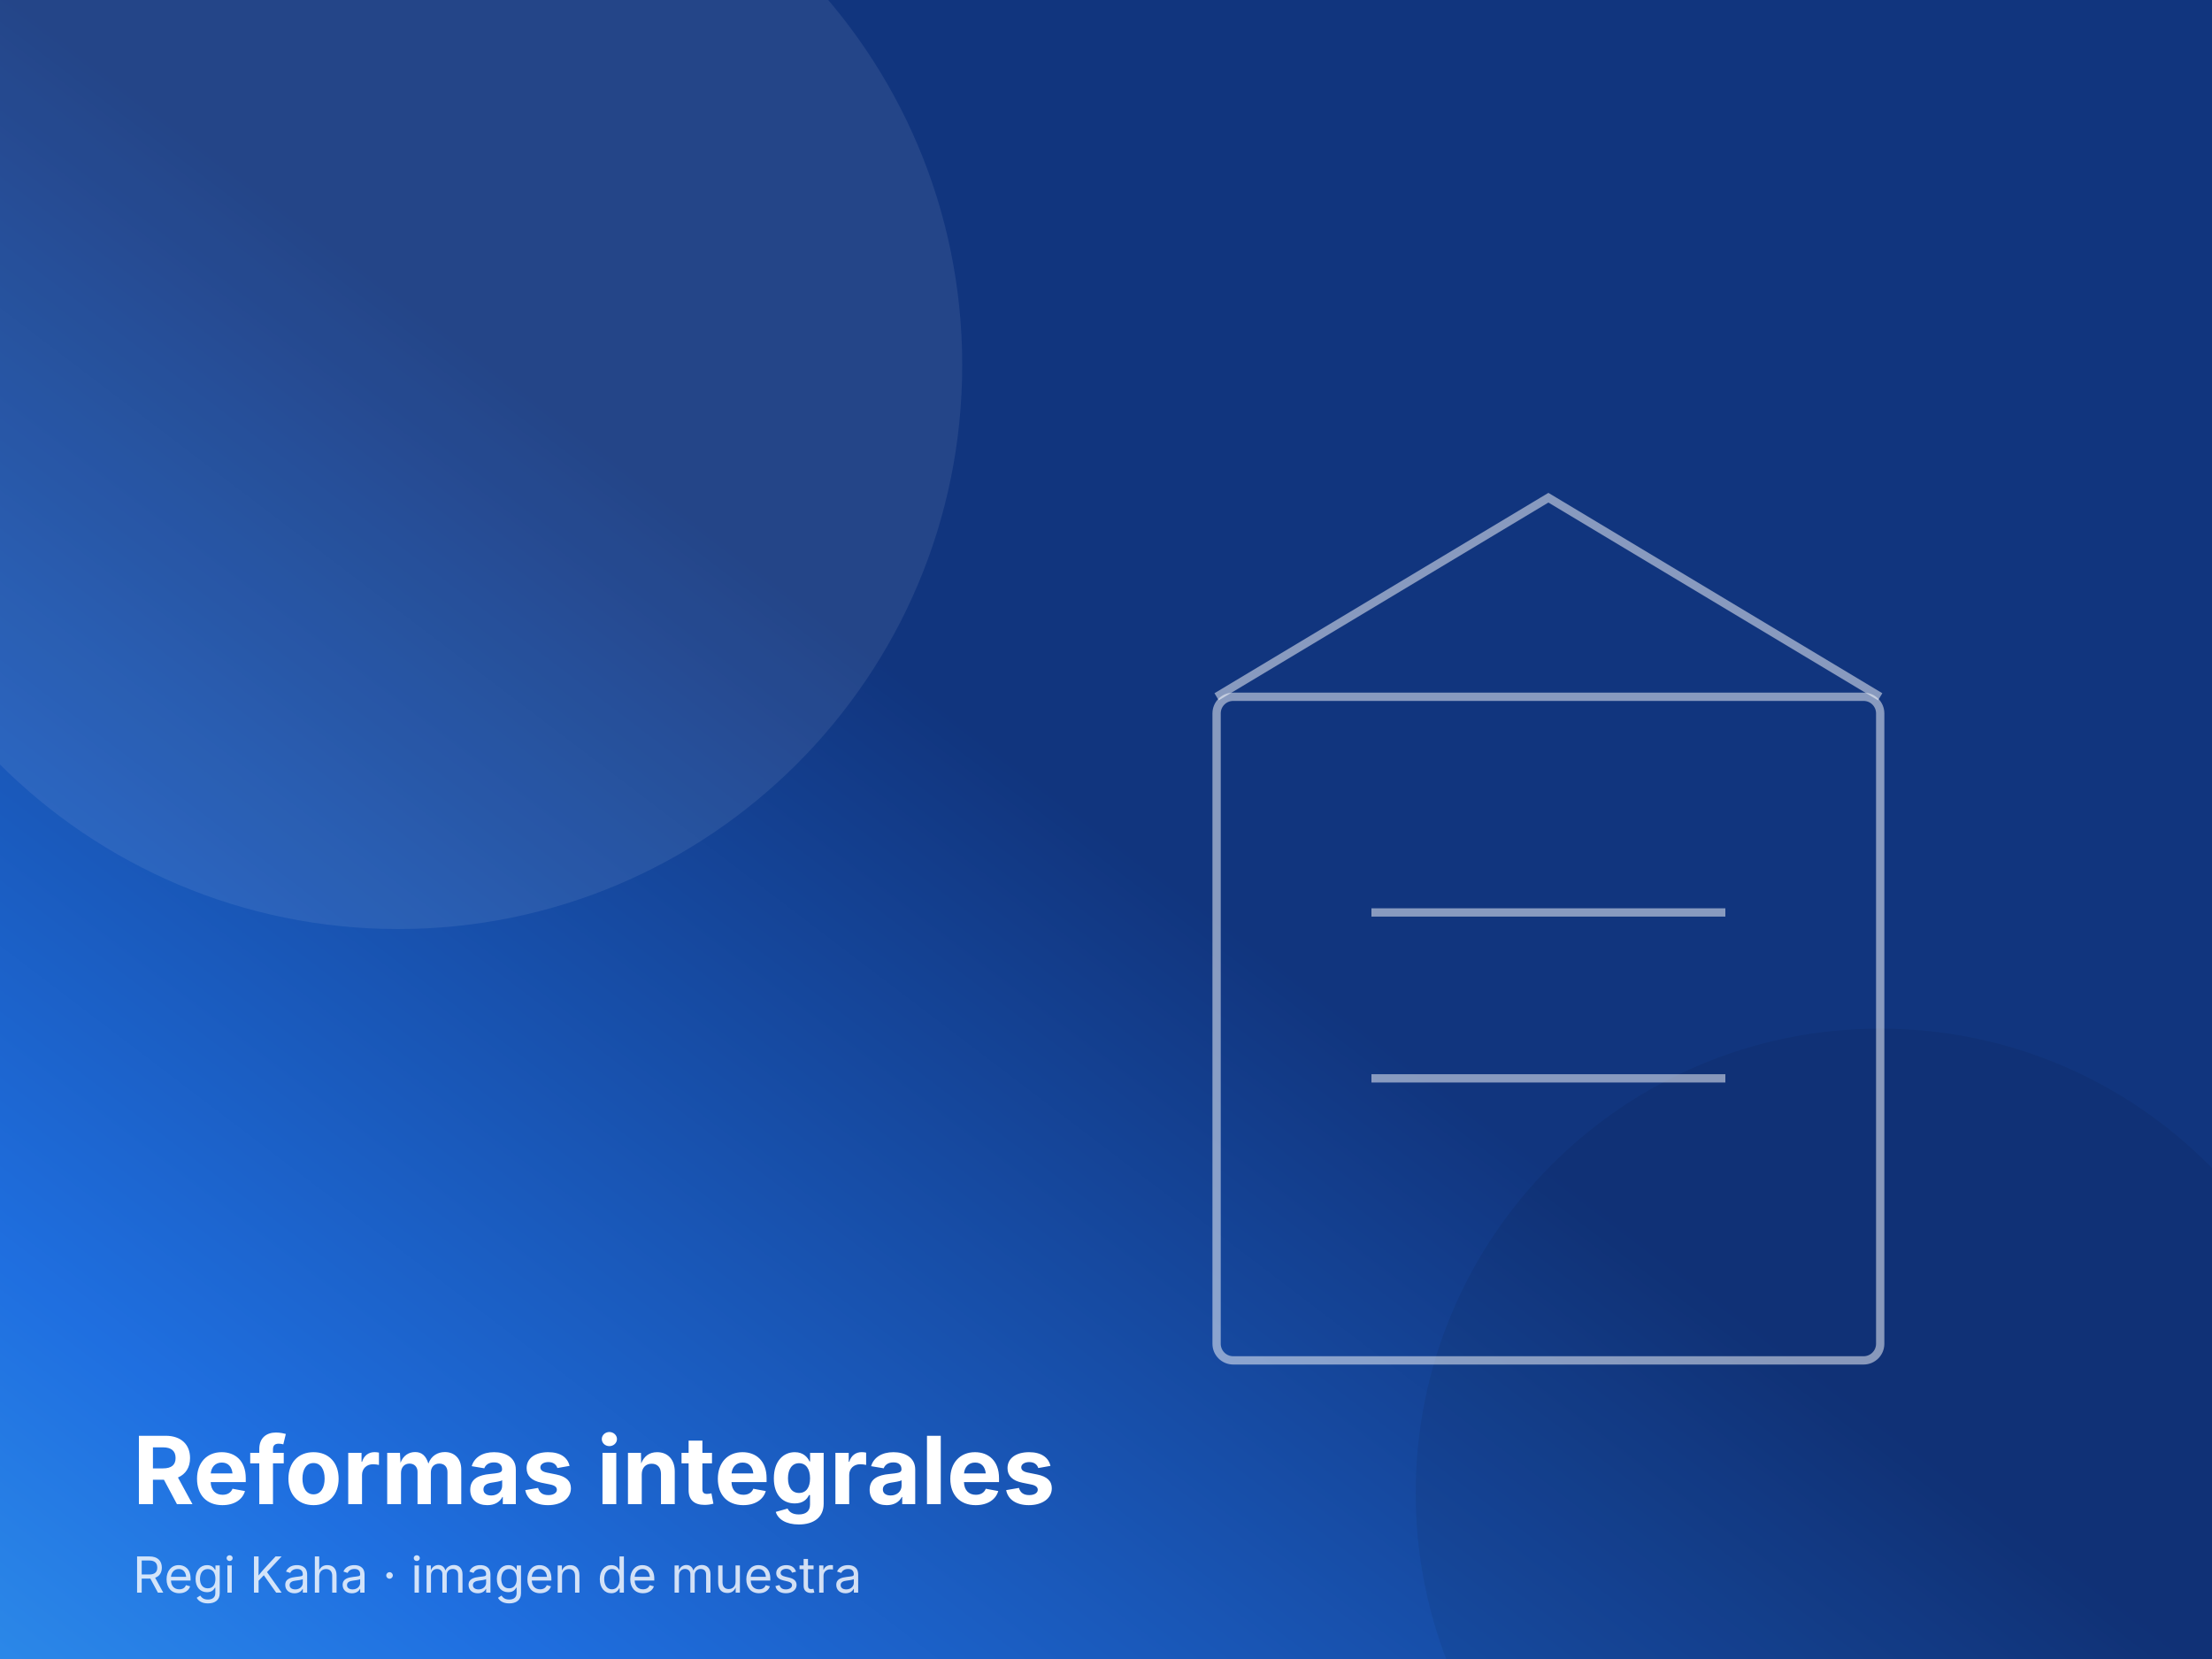
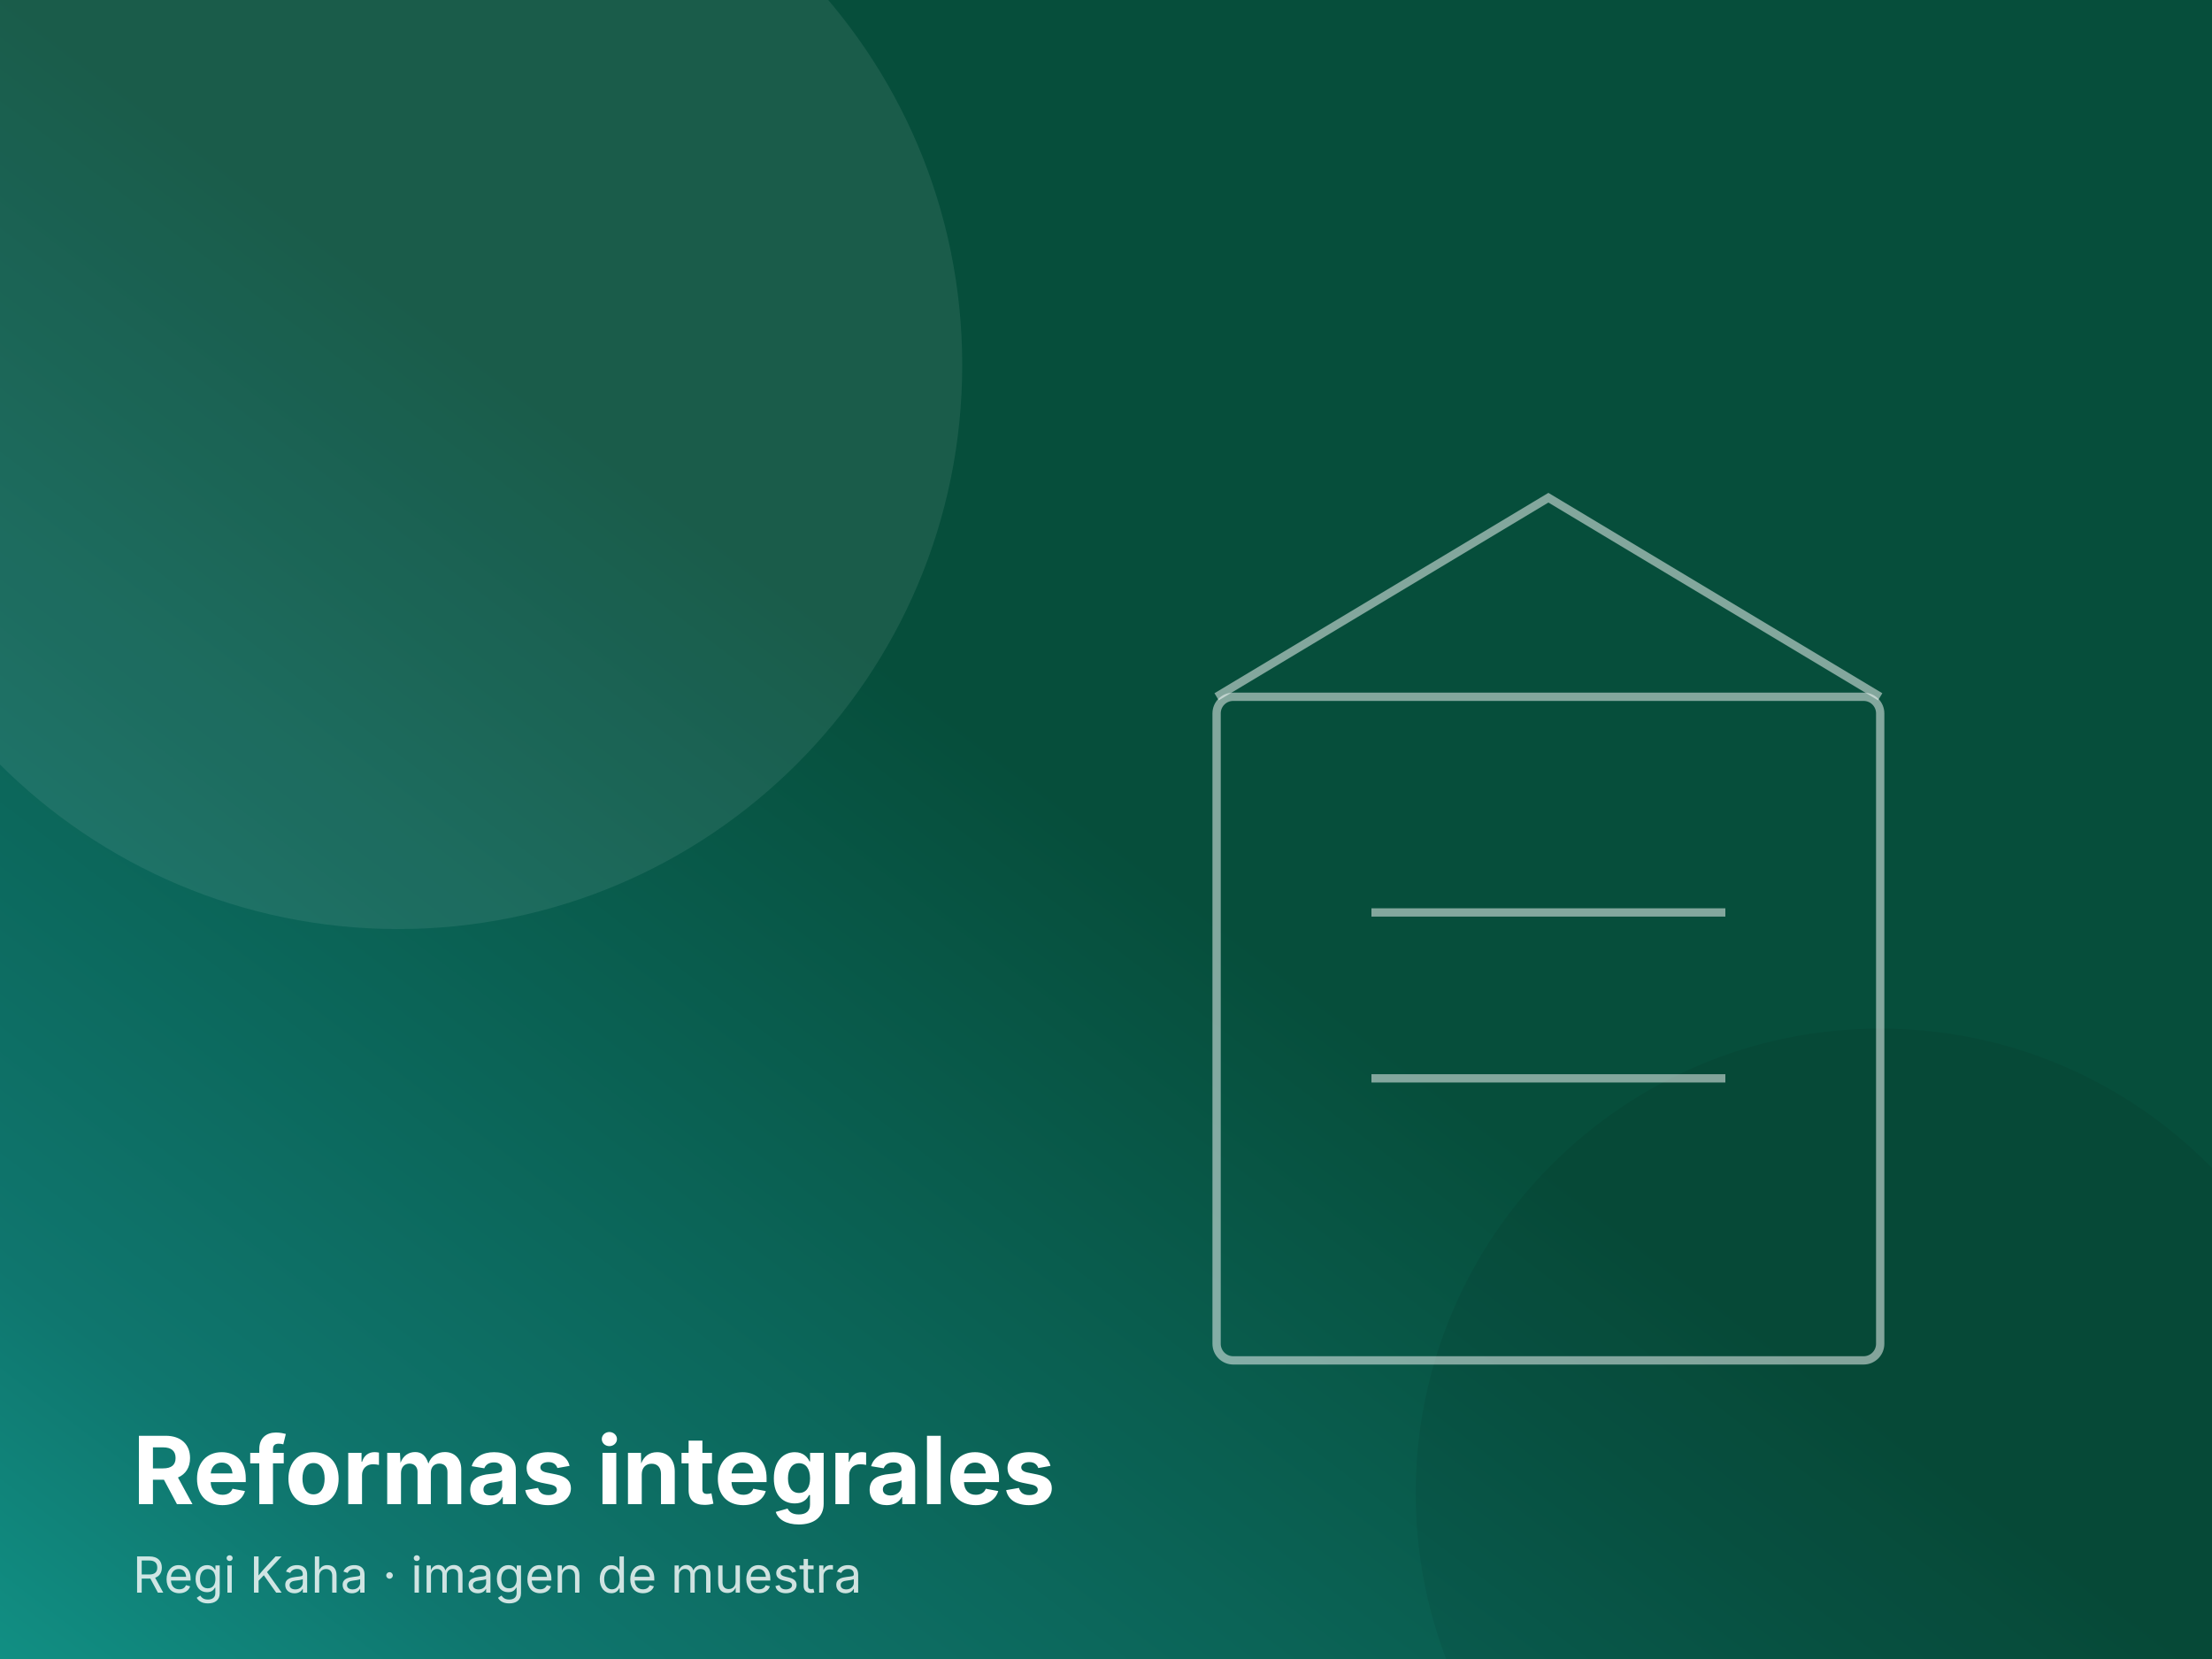
<svg xmlns="http://www.w3.org/2000/svg" width="800" height="600" viewBox="0 0 800 600">
  <defs>
    <linearGradient id="cg" gradientTransform="rotate(135)">
-       <stop offset="0" stop-color="#11357E" />
-       <stop offset="0.55" stop-color="#1F6FE0" />
-       <stop offset="1" stop-color="#3FB0F5" />
+       <stop offset="0" stop-color="#064E3B" />
+       <stop offset="0.55" stop-color="#0F766E" />
+       <stop offset="1" stop-color="#14B8A6" />
    </linearGradient>
  </defs>
  <rect width="800" height="600" fill="url(#cg)" />
  <circle cx="144" cy="132" r="204" fill="rgba(255,255,255,0.08)" />
  <circle cx="680" cy="540" r="168" fill="rgba(0,0,0,0.07)" />
  <g stroke="rgba(255,255,255,0.5)" stroke-width="3" fill="none">
    <rect x="440" y="252" width="240" height="240" rx="6" />
    <path d="M440 252 L560 180 L680 252" />
    <line x1="496" y1="330" x2="624" y2="330" />
    <line x1="496" y1="390" x2="624" y2="390" />
  </g>
  <text x="48" y="544" font-family="Inter, sans-serif" font-size="34" font-weight="700" fill="#fff">Reformas integrales</text>
  <text x="48" y="576" font-family="Inter, sans-serif" font-size="18" fill="rgba(255,255,255,0.8)">Regi Kaha · imagen de muestra</text>
</svg>
